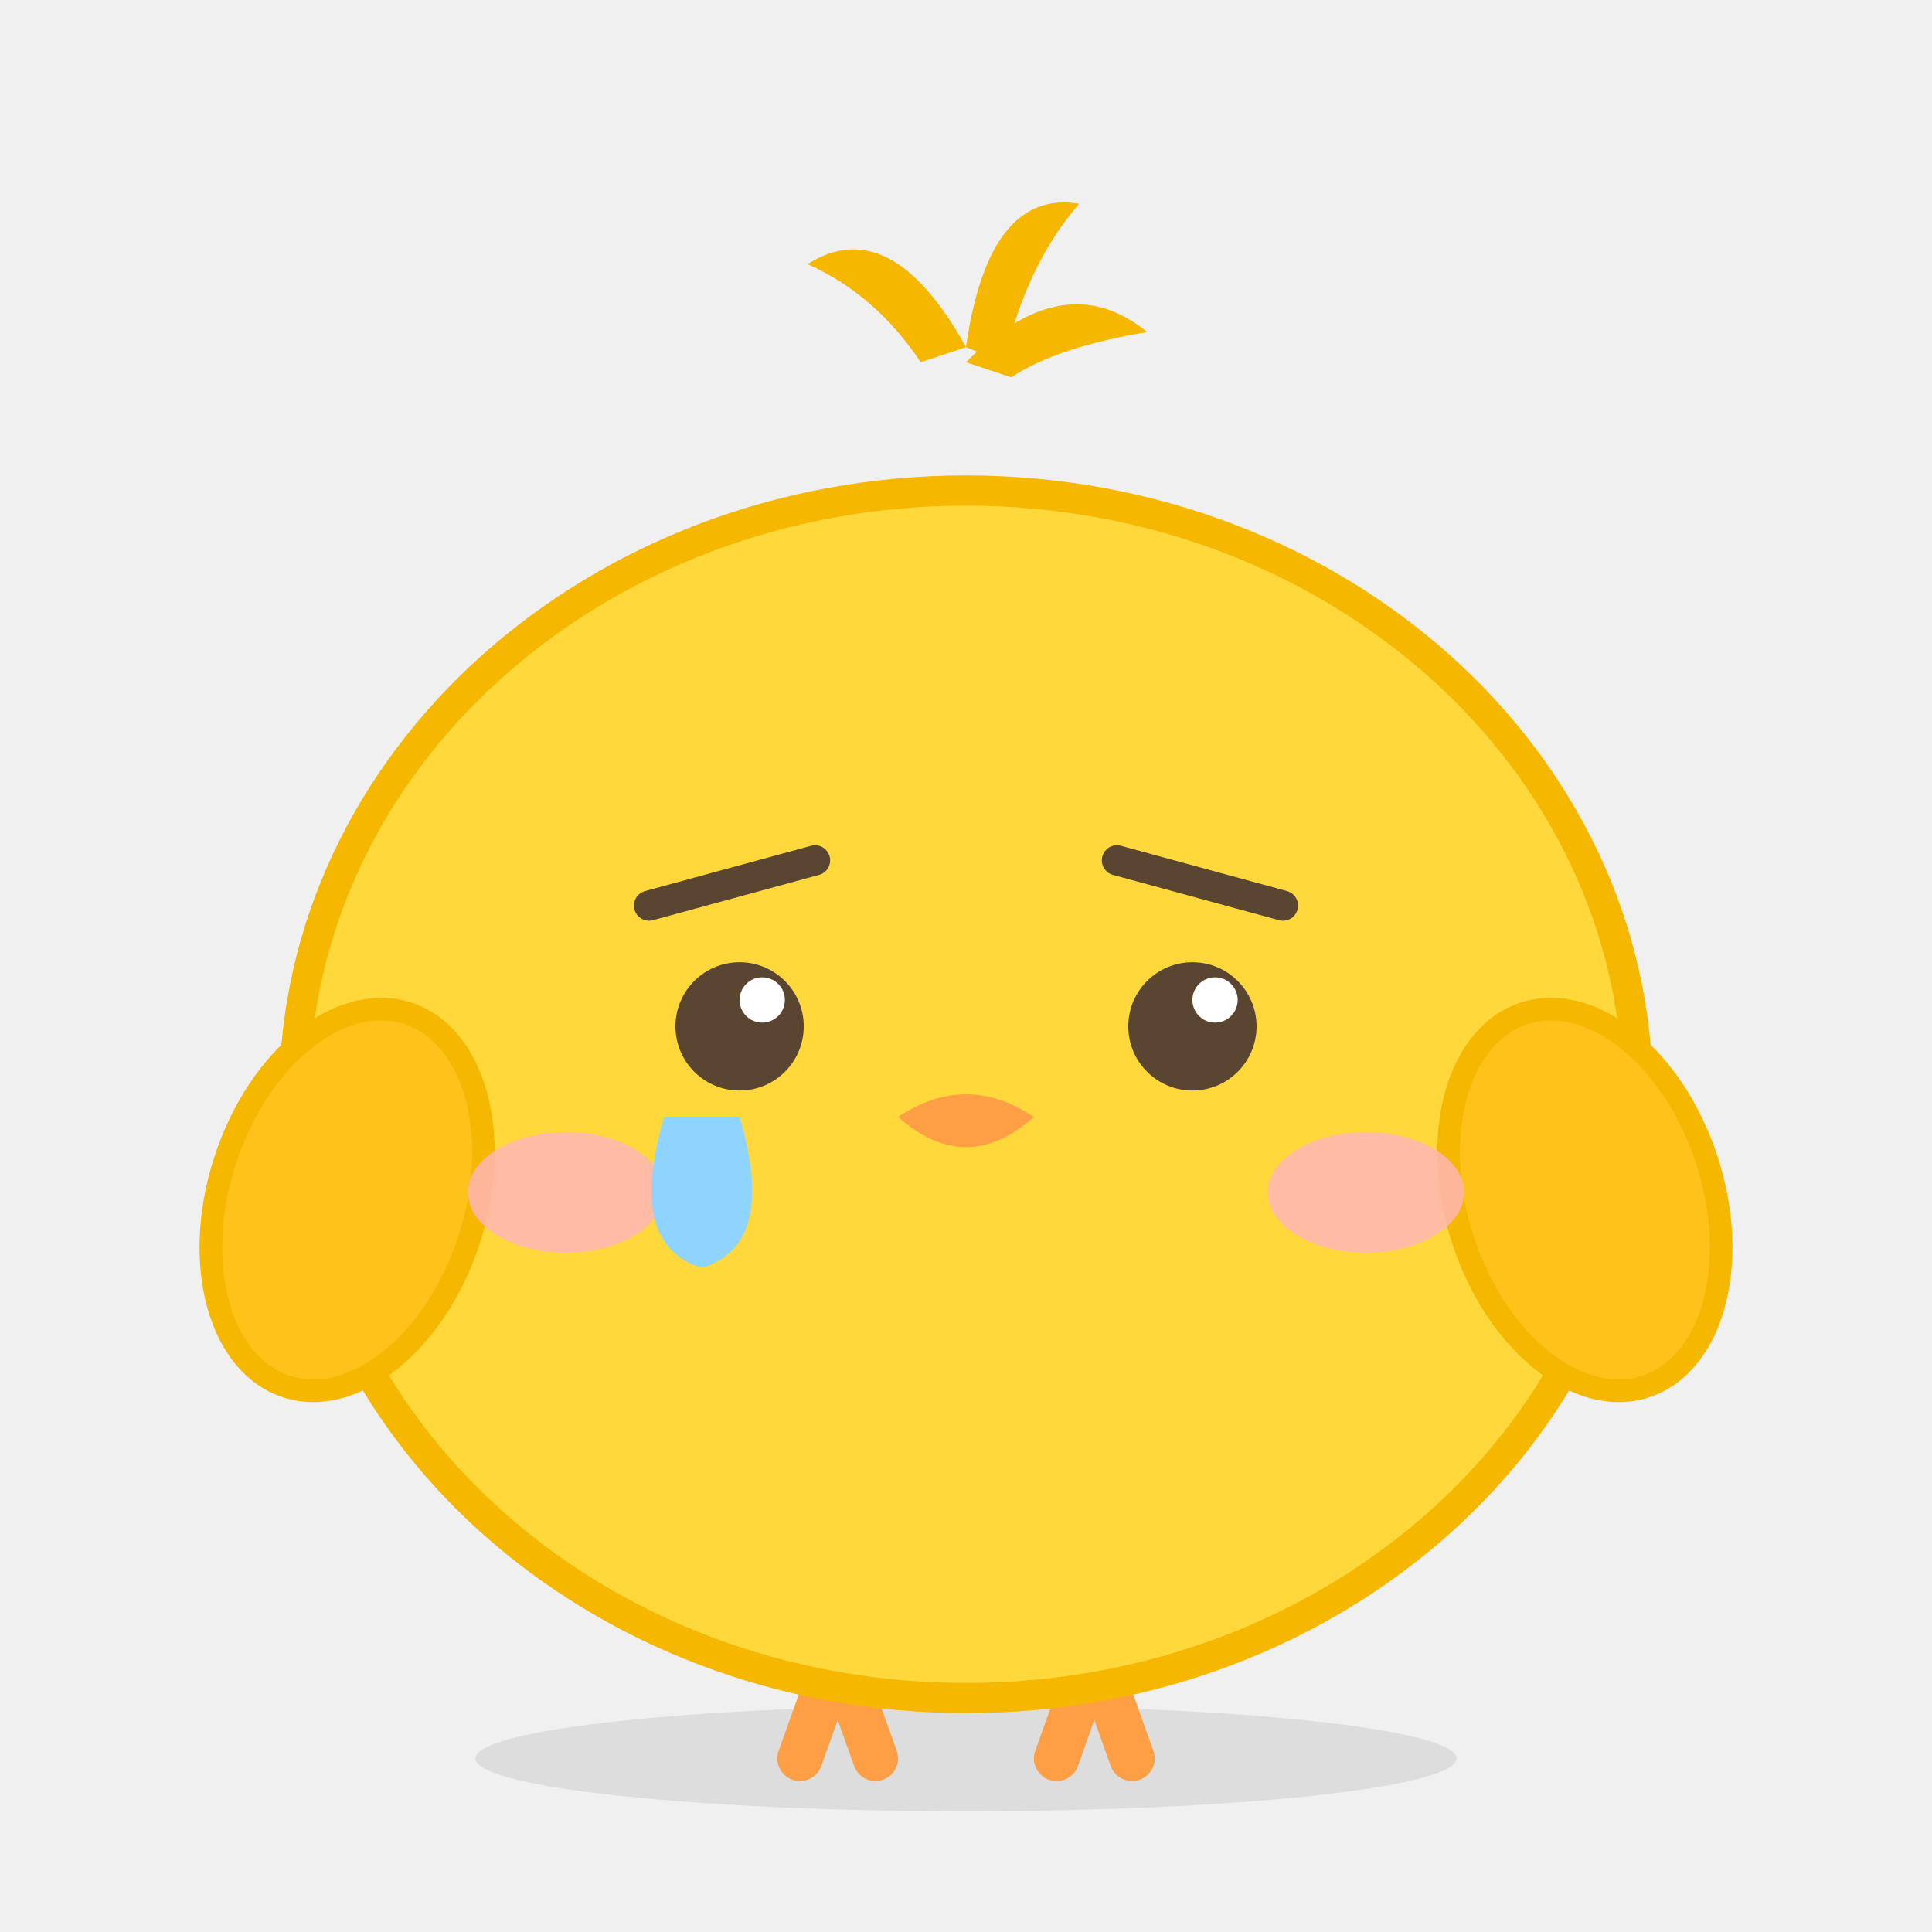
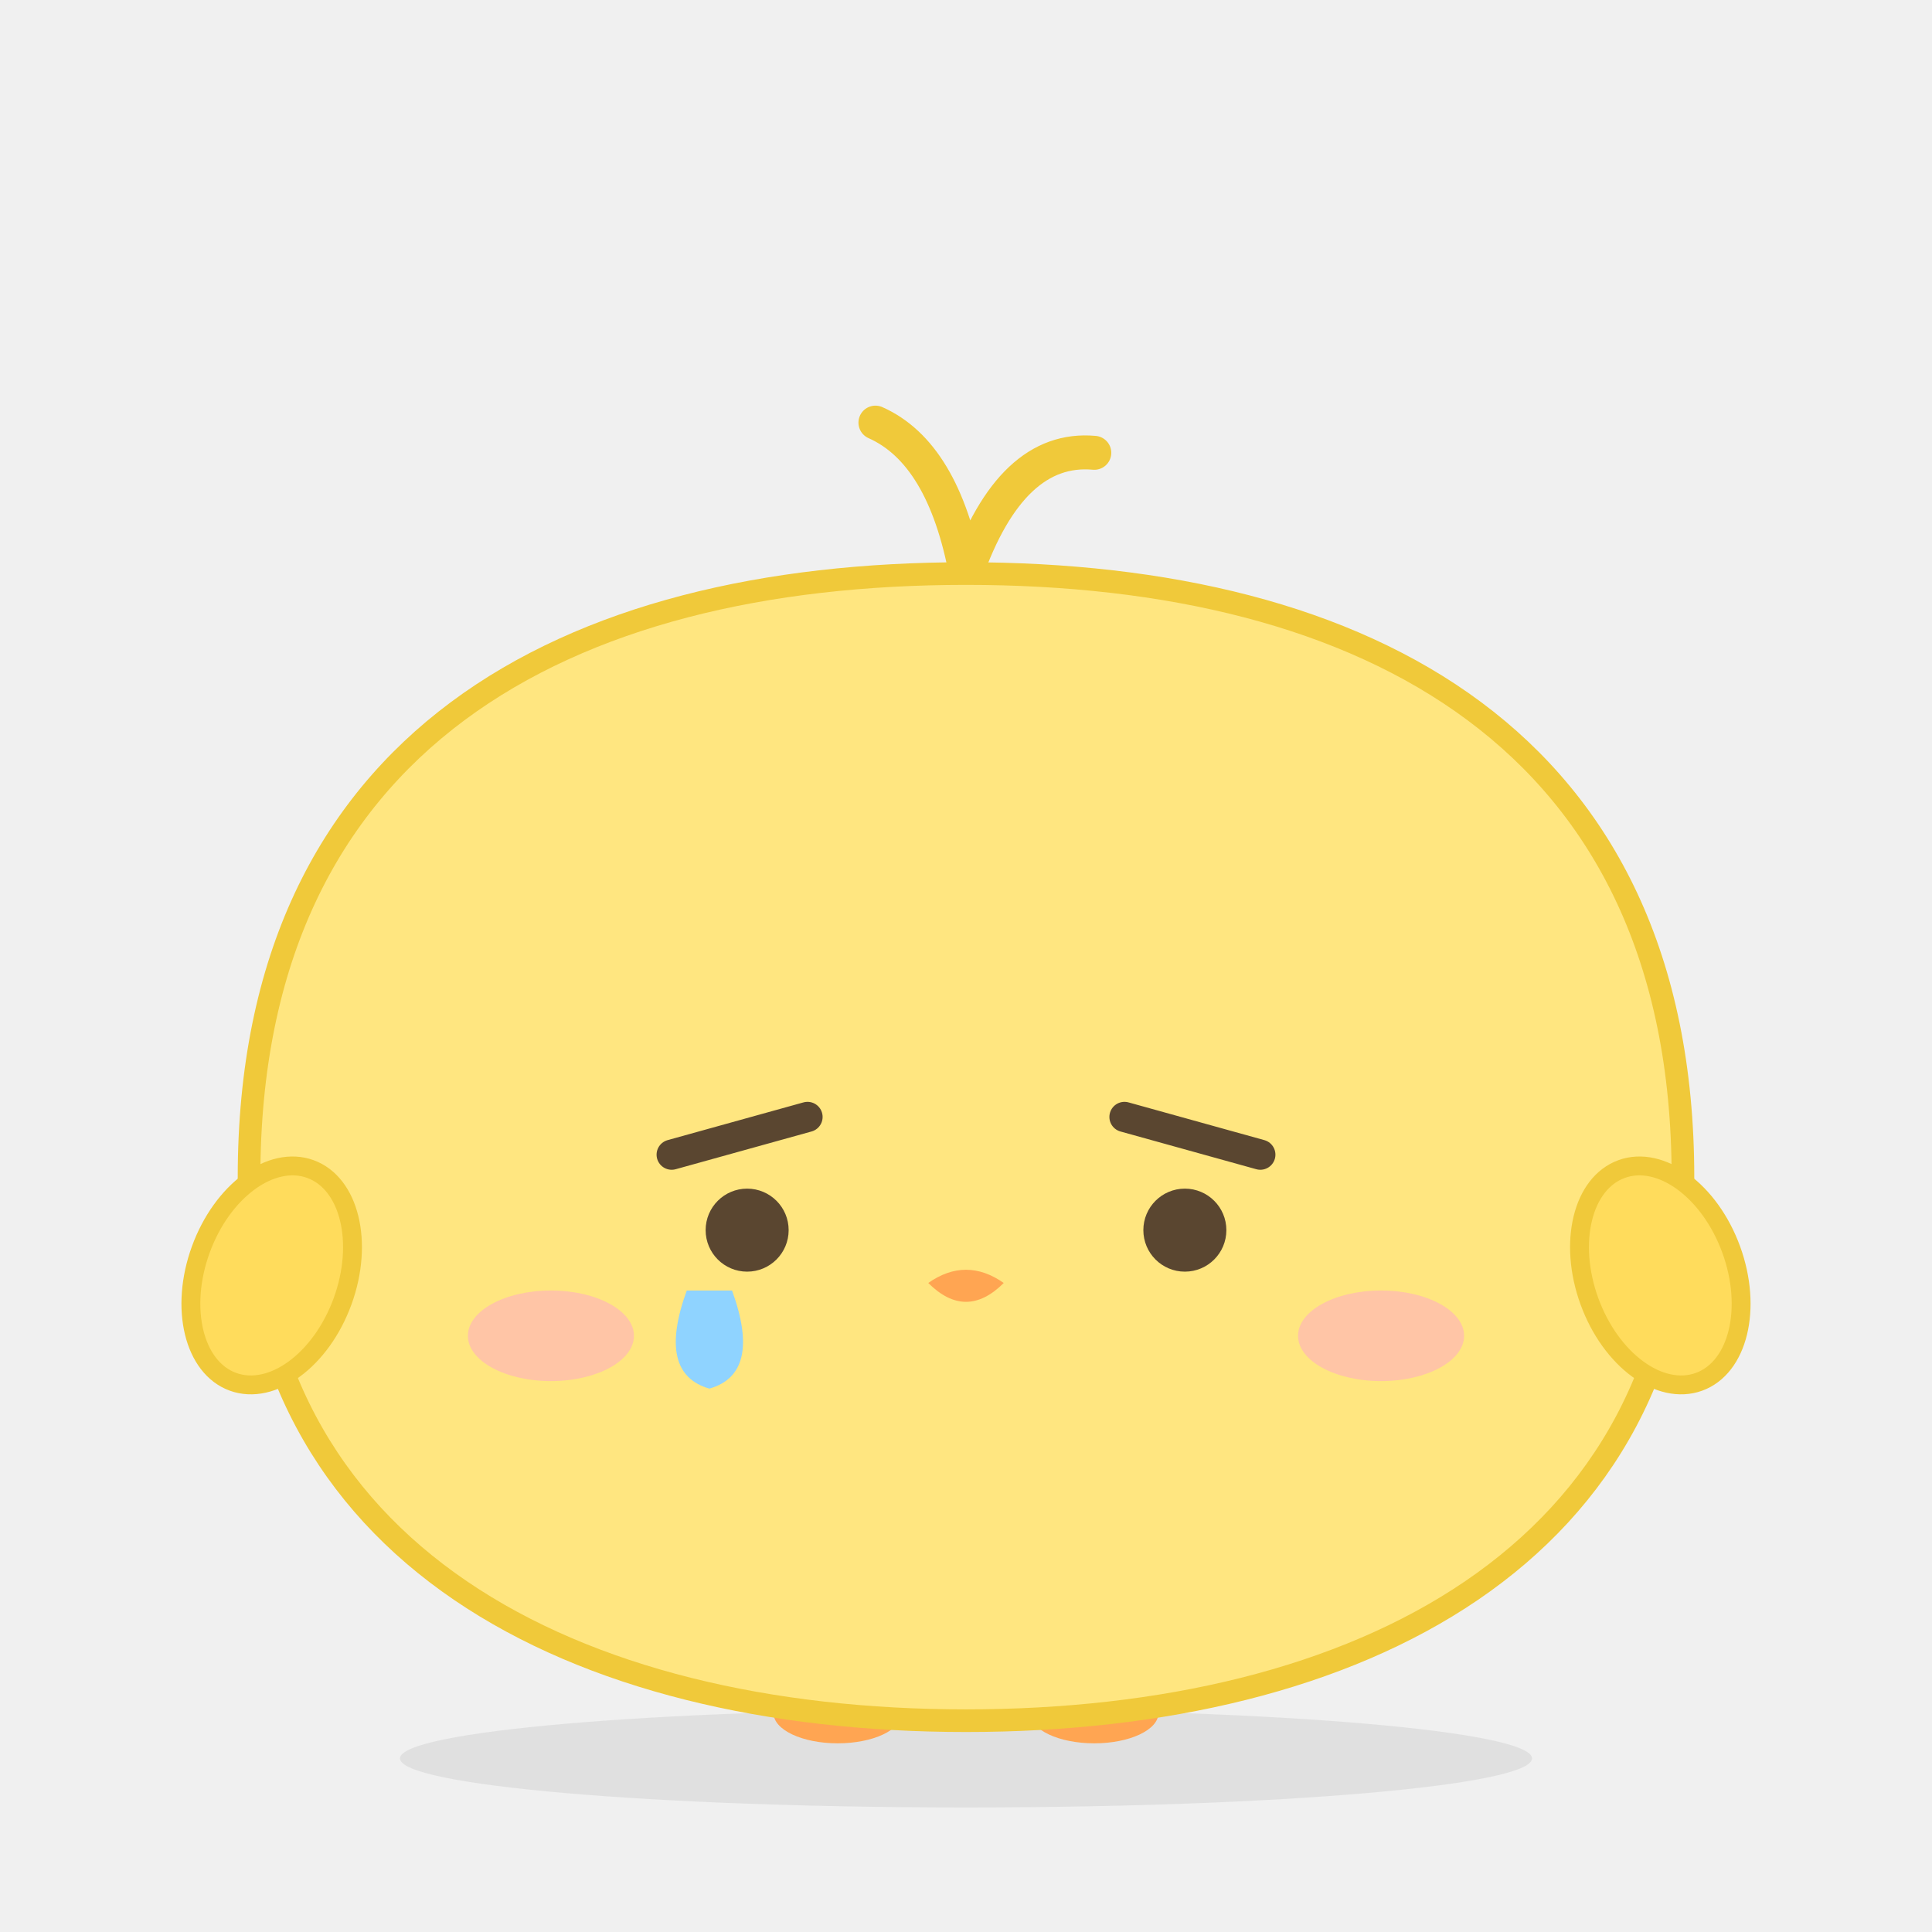
<svg xmlns="http://www.w3.org/2000/svg" viewBox="0 0 512 512" width="512" height="512">
-   <ellipse cx="256" cy="466" rx="130" ry="14" fill="#000" opacity="0.08" />
-   <path d="M222 438 L212 466 M222 438 L232 466 M290 438 L280 466 M290 438 L300 466" stroke="#FF9F45" stroke-width="12" stroke-linecap="round" />
-   <path d="M256 92 Q236 56 214 70 Q232 78 244 96z M256 92 Q262 50 286 54 Q272 70 266 96z M256 96 Q282 70 304 88 Q280 92 268 100z" fill="#F5B700" />
-   <ellipse cx="256" cy="290" rx="178" ry="160" fill="#FFD93B" stroke="#F5B700" stroke-width="8" />
-   <ellipse cx="92" cy="318" rx="34" ry="52" fill="#FFC21A" stroke="#F5B700" stroke-width="6" transform="rotate(18 92 318)" />
-   <ellipse cx="420" cy="318" rx="34" ry="52" fill="#FFC21A" stroke="#F5B700" stroke-width="6" transform="rotate(-18 420 318)" />
-   <ellipse cx="150" cy="316" rx="26" ry="16" fill="#FFB6B6" opacity="0.85" />
-   <ellipse cx="362" cy="316" rx="26" ry="16" fill="#FFB6B6" opacity="0.85" />
-   <circle cx="196" cy="272" r="17" fill="#5A4630" />
-   <circle cx="316" cy="272" r="17" fill="#5A4630" />
-   <circle cx="202" cy="265" r="6" fill="#fff" />
-   <circle cx="322" cy="265" r="6" fill="#fff" />
-   <path d="M172 240 L216 228" stroke="#5A4630" stroke-width="8" stroke-linecap="round" />
-   <path d="M340 240 L296 228" stroke="#5A4630" stroke-width="8" stroke-linecap="round" />
-   <path d="M176 296 Q166 330 186 336 Q206 330 196 296z" fill="#8FD3FF" />
-   <path d="M238 296 Q256 284 274 296 Q256 312 238 296z" fill="#FF9F45" />
+   <ellipse cx="256" cy="466" rx="150" ry="13" fill="#000" opacity="0.07" />
+   <ellipse cx="222" cy="454" rx="17" ry="8" fill="#FFA552" />
+   <ellipse cx="290" cy="454" rx="17" ry="8" fill="#FFA552" />
+   <path d="M256 152 Q250 120 232 112 M256 152 Q268 118 290 120" stroke="#F0C93A" stroke-width="9" fill="none" stroke-linecap="round" />
+   <path d="M66 312 C66 196 150 152 256 152 C362 152 446 196 446 312 C446 412 360 456 256 456 C152 456 66 412 66 312Z" fill="#FFE680" stroke="#F0C93A" stroke-width="6" stroke-linejoin="round" />
+   <ellipse cx="72" cy="338" rx="20" ry="30" fill="#FFDC5C" stroke="#F0C93A" stroke-width="5" transform="rotate(20 72 338)" />
+   <ellipse cx="440" cy="338" rx="20" ry="30" fill="#FFDC5C" stroke="#F0C93A" stroke-width="5" transform="rotate(-20 440 338)" />
+   <ellipse cx="146" cy="354" rx="22" ry="12" fill="#FFB6B6" opacity="0.7" />
+   <ellipse cx="366" cy="354" rx="22" ry="12" fill="#FFB6B6" opacity="0.7" />
+   <circle cx="198" cy="326" r="11" fill="#5A4630" />
+   <circle cx="314" cy="326" r="11" fill="#5A4630" />
+   <path d="M178 306 L214 296" stroke="#5A4630" stroke-width="8" fill="none" stroke-linecap="round" />
+   <path d="M334 306 L298 296" stroke="#5A4630" stroke-width="8" fill="none" stroke-linecap="round" />
+   <path d="M182 342 Q174 364 188 368 Q202 364 194 342z" fill="#8FD3FF" />
+   <path d="M246 340 Q256 333 266 340 Q256 350 246 340z" fill="#FFA552" />
</svg>
